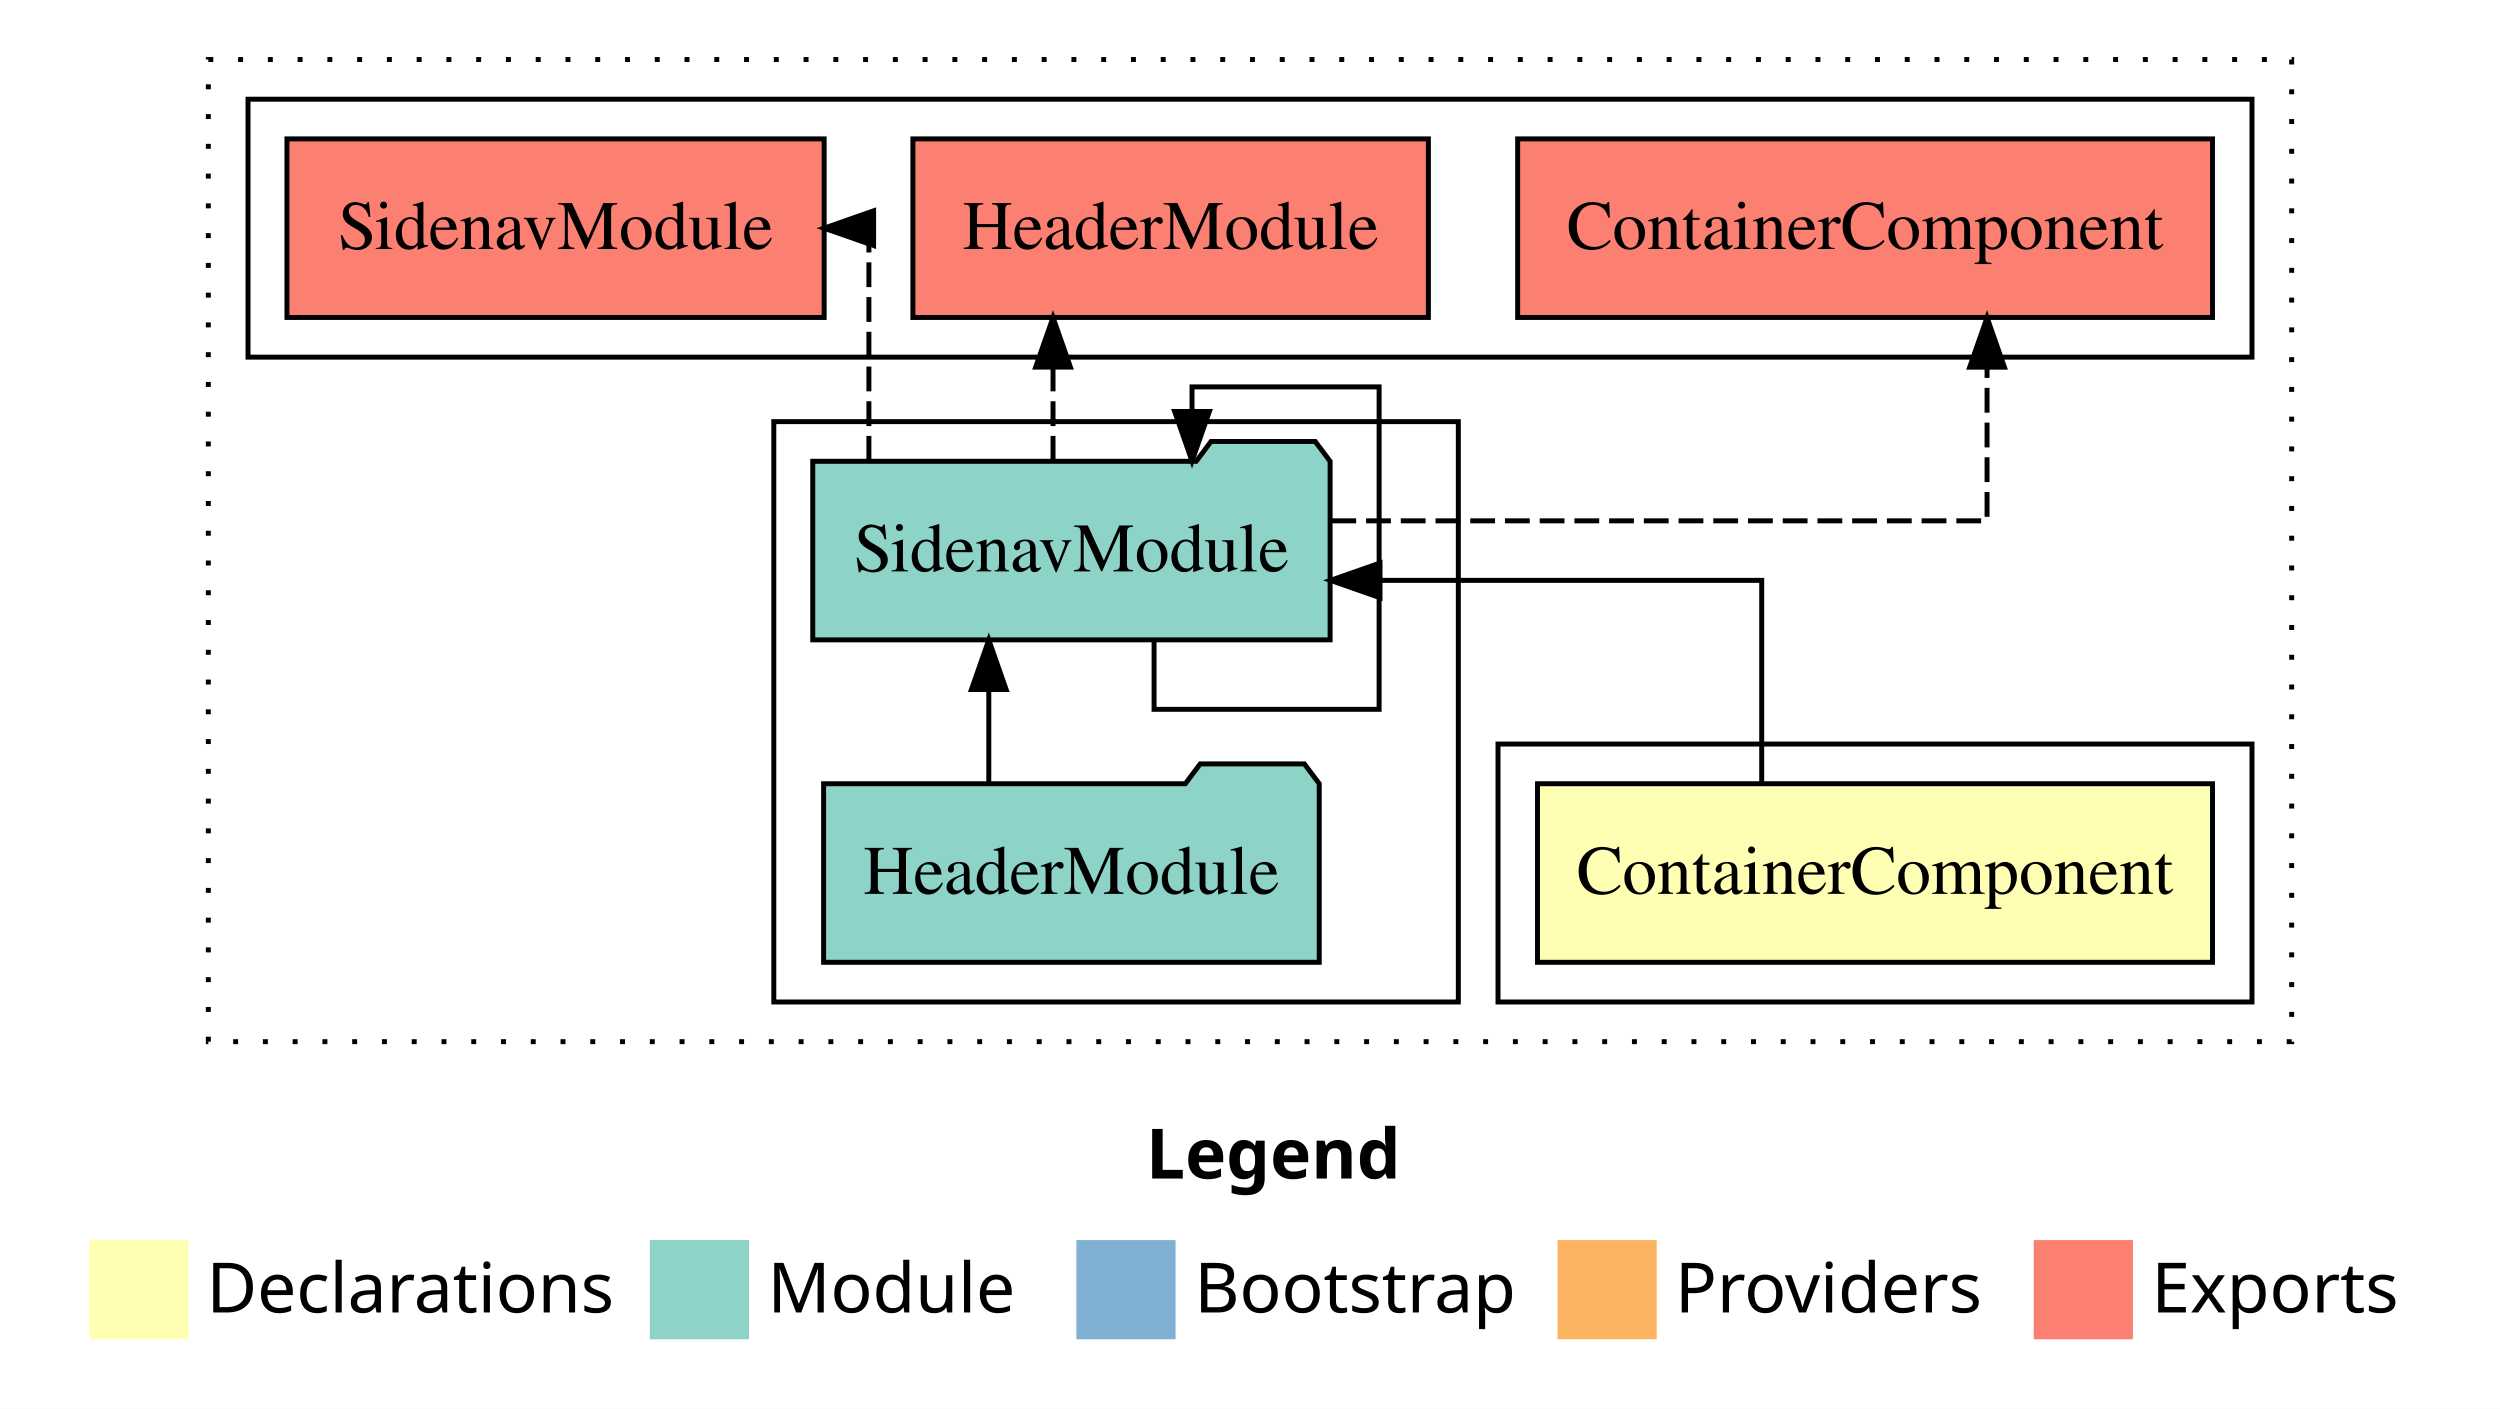
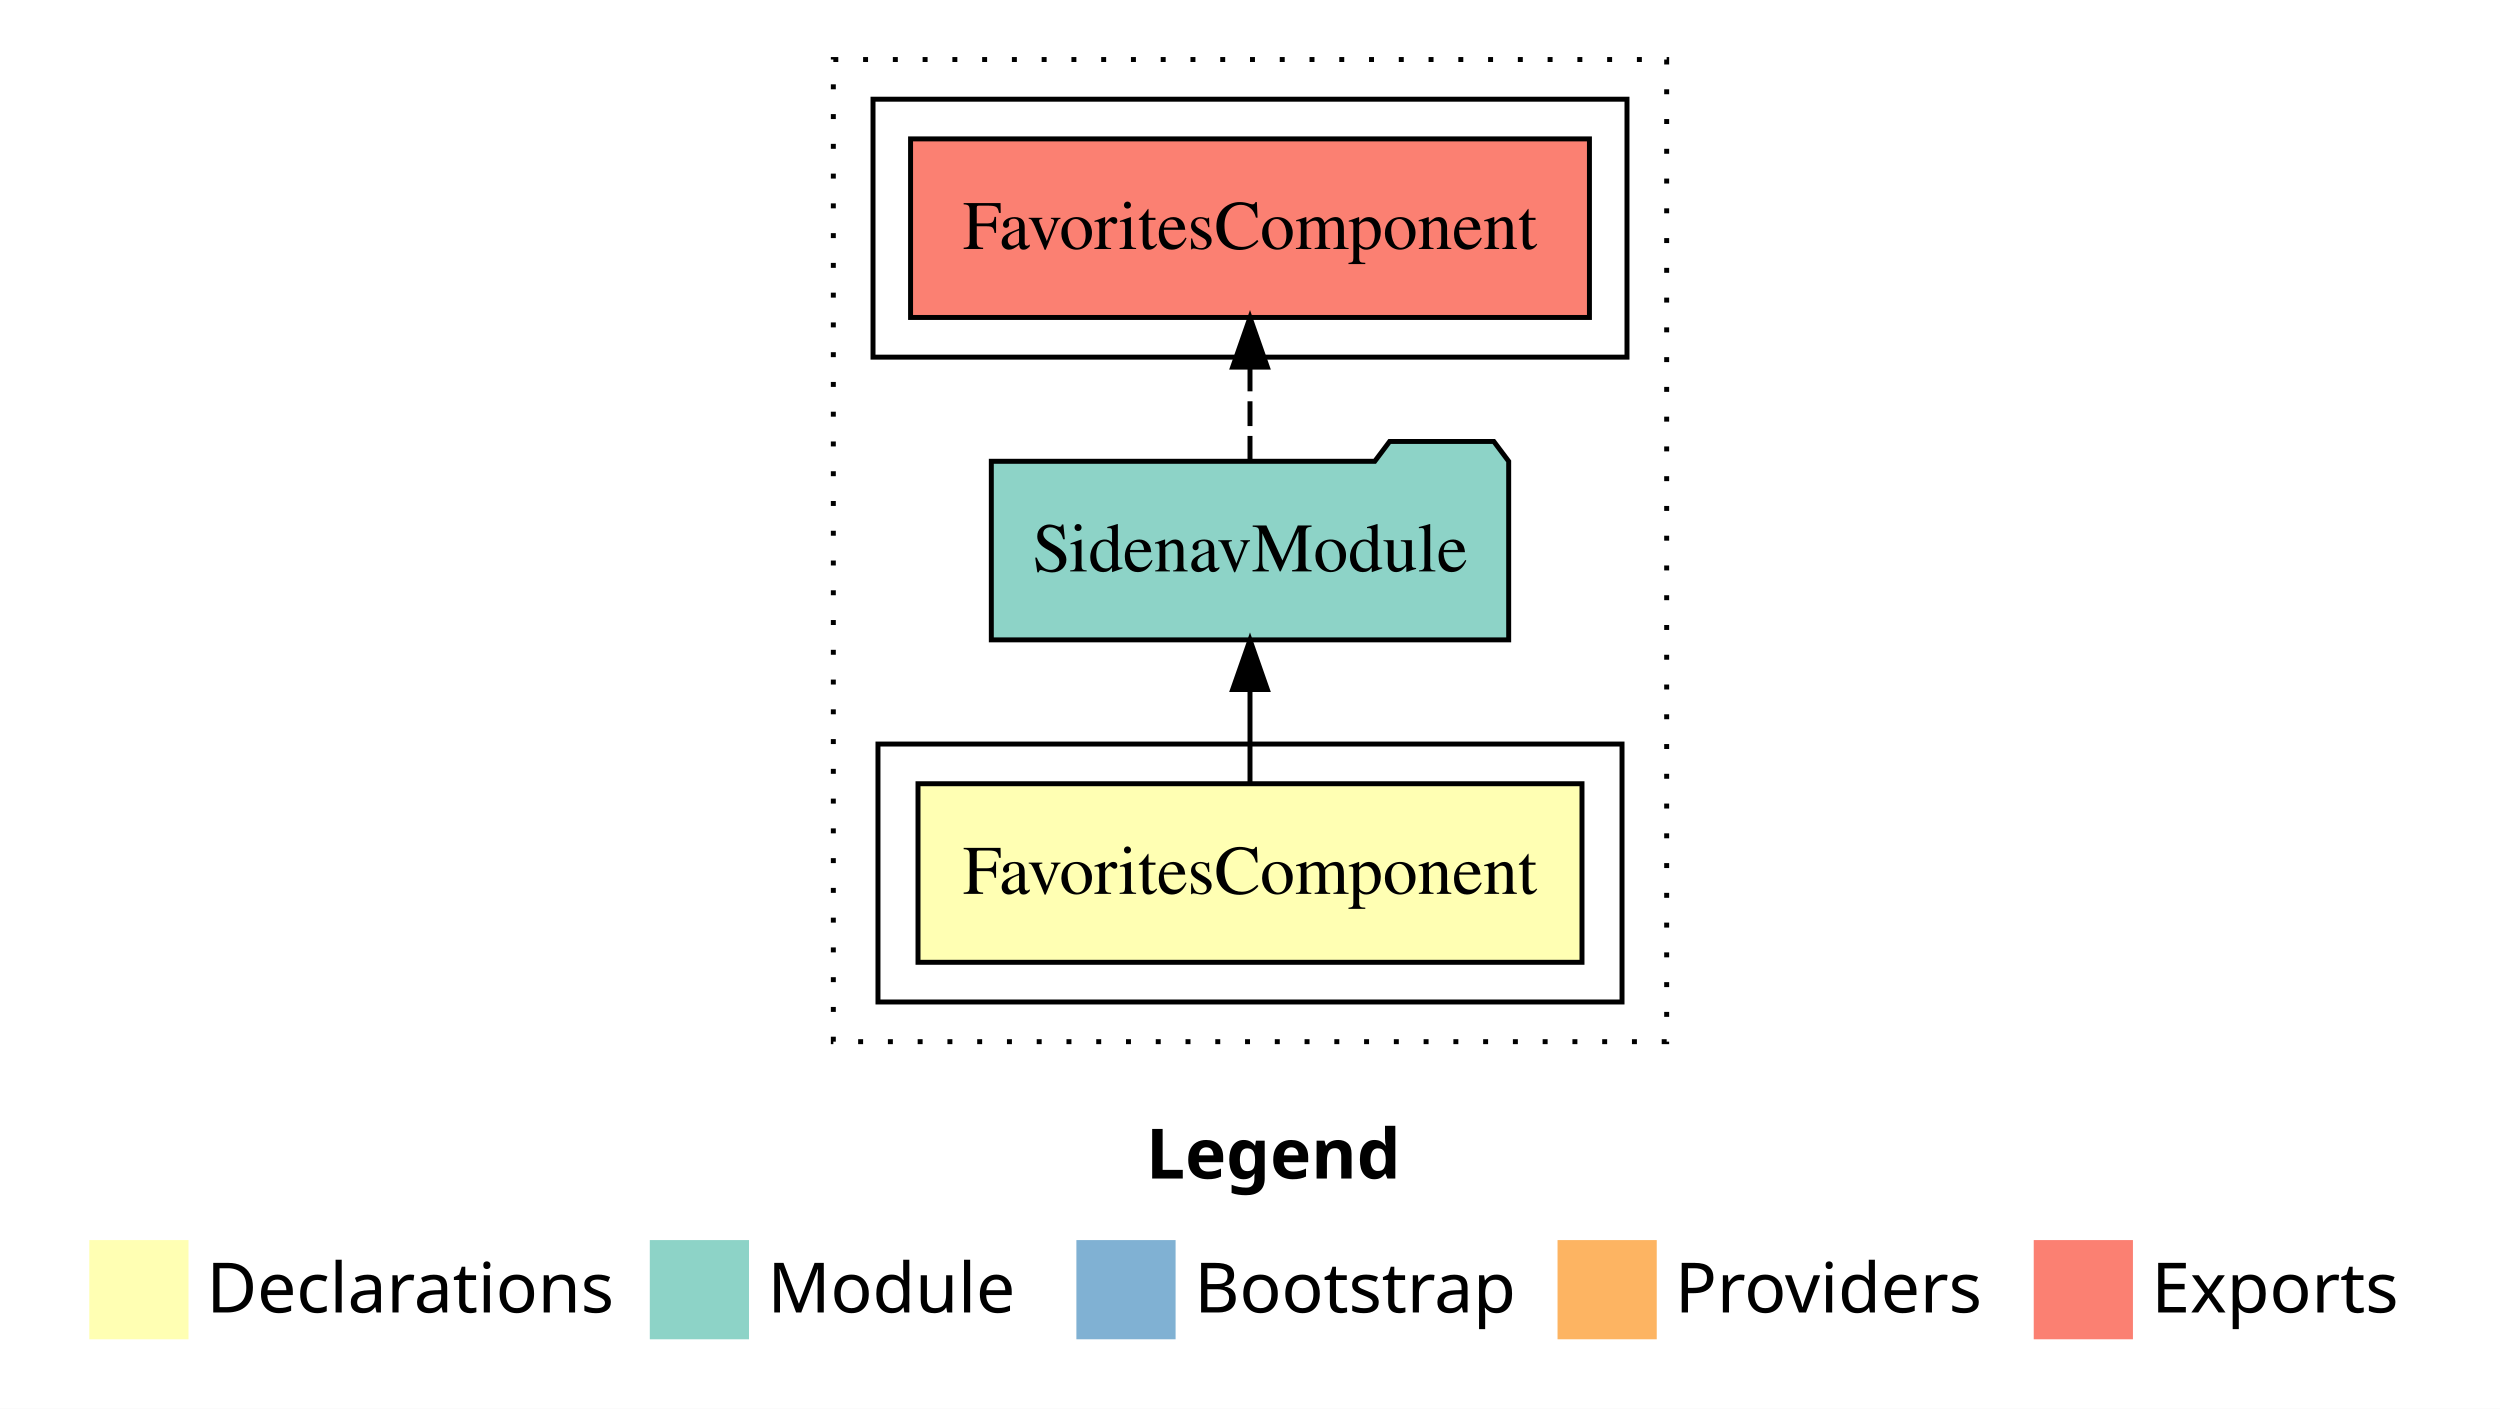
<svg xmlns="http://www.w3.org/2000/svg" width="504pt" height="284pt" viewBox="0.00 0.00 504.00 284.00">
  <g id="graph0" class="graph" transform="scale(1 1) rotate(0) translate(4 280)">
    <polygon fill="white" stroke="transparent" points="-4,4 -4,-280 500,-280 500,4 -4,4" />
    <text text-anchor="start" x="227.01" y="-42.4" font-family="sans-serif" font-weight="bold" font-size="14.00">Legend</text>
    <polygon fill="#ffffb3" stroke="transparent" points="14,-10 14,-30 34,-30 34,-10 14,-10" />
    <text text-anchor="start" x="37.63" y="-15.4" font-family="sans-serif" font-size="14.00">  Declarations</text>
    <polygon fill="#8dd3c7" stroke="transparent" points="127,-10 127,-30 147,-30 147,-10 127,-10" />
    <text text-anchor="start" x="150.73" y="-15.4" font-family="sans-serif" font-size="14.00">  Module</text>
    <polygon fill="#80b1d3" stroke="transparent" points="213,-10 213,-30 233,-30 233,-10 213,-10" />
    <text text-anchor="start" x="236.78" y="-15.4" font-family="sans-serif" font-size="14.00">  Bootstrap</text>
    <polygon fill="#fdb462" stroke="transparent" points="310,-10 310,-30 330,-30 330,-10 310,-10" />
    <text text-anchor="start" x="333.67" y="-15.4" font-family="sans-serif" font-size="14.00">  Providers</text>
    <polygon fill="#fb8072" stroke="transparent" points="406,-10 406,-30 426,-30 426,-10 406,-10" />
    <text text-anchor="start" x="429.73" y="-15.4" font-family="sans-serif" font-size="14.00">  Exports</text>
    <g id="clust1" class="cluster">
-       <polygon fill="none" stroke="black" stroke-dasharray="1,5" points="38,-70 38,-268 458,-268 458,-70 38,-70" />
+       <polygon fill="none" stroke="black" stroke-dasharray="1,5" points="164,-70 164,-268 332,-268 332,-70 164,-70" />
+     </g>
+     <g id="clust2" class="cluster">
+       <polygon fill="none" stroke="black" points="173,-78 173,-130 323,-130 323,-78 173,-78" />
    </g>
    <g id="clust5" class="cluster">
-       <polygon fill="none" stroke="black" points="46,-208 46,-260 450,-260 450,-208 46,-208" />
-     </g>
-     <g id="clust2" class="cluster">
-       <polygon fill="none" stroke="black" points="298,-78 298,-130 450,-130 450,-78 298,-78" />
-     </g>
-     <g id="clust4" class="cluster">
-       <polygon fill="none" stroke="black" points="152,-78 152,-195 290,-195 290,-78 152,-78" />
+       <polygon fill="none" stroke="black" points="172,-208 172,-260 324,-260 324,-208 172,-208" />
    </g>
    <g id="node1" class="node">
-       <polygon fill="#ffffb3" stroke="black" points="442.04,-122 305.96,-122 305.96,-86 442.04,-86 442.04,-122" />
-       <text text-anchor="middle" x="374" y="-99.8" font-family="Times,serif" font-size="14.00">ContainerComponent</text>
+       <polygon fill="#ffffb3" stroke="black" points="314.93,-122 181.07,-122 181.07,-86 314.93,-86 314.93,-122" />
+       <text text-anchor="middle" x="248" y="-99.8" font-family="Times,serif" font-size="14.00">FavoritesComponent</text>
    </g>
    <g id="node2" class="node">
-       <polygon fill="#8dd3c7" stroke="black" points="264.15,-187 261.15,-191 240.15,-191 237.15,-187 159.85,-187 159.85,-151 264.15,-151 264.15,-187" />
-       <text text-anchor="middle" x="212" y="-164.8" font-family="Times,serif" font-size="14.00">SidenavModule</text>
+       <polygon fill="#8dd3c7" stroke="black" points="300.15,-187 297.15,-191 276.15,-191 273.15,-187 195.85,-187 195.85,-151 300.15,-151 300.15,-187" />
+       <text text-anchor="middle" x="248" y="-164.8" font-family="Times,serif" font-size="14.00">SidenavModule</text>
    </g>
    <g id="edge1" class="edge">
-       <path fill="none" stroke="black" d="M351.16,-122.02C351.16,-139.37 351.16,-163 351.16,-163 351.16,-163 274.21,-163 274.21,-163" />
-       <polygon fill="black" stroke="black" points="274.21,-159.5 264.21,-163 274.21,-166.5 274.21,-159.5" />
-     </g>
-     <g id="edge3" class="edge">
-       <path fill="none" stroke="black" d="M228.66,-150.76C228.66,-143.57 228.66,-137 228.66,-137 228.66,-137 274.03,-137 274.03,-137 274.03,-137 274.03,-202 274.03,-202 274.03,-202 236.31,-202 236.31,-202 236.31,-202 236.31,-197.04 236.31,-197.04" />
-       <polygon fill="black" stroke="black" points="239.81,-197.04 236.31,-187.04 232.81,-197.04 239.81,-197.04" />
-     </g>
-     <g id="node4" class="node">
-       <polygon fill="#fb8072" stroke="black" points="442.04,-252 301.96,-252 301.96,-216 442.04,-216 442.04,-252" />
-       <text text-anchor="middle" x="372" y="-229.8" font-family="Times,serif" font-size="14.00">ContainerComponent </text>
-     </g>
-     <g id="edge4" class="edge">
-       <path fill="none" stroke="black" stroke-dasharray="5,2" d="M264.4,-175C318.98,-175 396.59,-175 396.59,-175 396.59,-175 396.59,-205.98 396.59,-205.98" />
-       <polygon fill="black" stroke="black" points="393.09,-205.98 396.59,-215.98 400.09,-205.98 393.09,-205.98" />
-     </g>
-     <g id="node5" class="node">
-       <polygon fill="#fb8072" stroke="black" points="283.96,-252 180.04,-252 180.04,-216 283.96,-216 283.96,-252" />
-       <text text-anchor="middle" x="232" y="-229.8" font-family="Times,serif" font-size="14.00">HeaderModule </text>
-     </g>
-     <g id="edge5" class="edge">
-       <path fill="none" stroke="black" stroke-dasharray="5,2" d="M208.29,-187.11C208.29,-187.11 208.29,-205.99 208.29,-205.99" />
-       <polygon fill="black" stroke="black" points="204.79,-205.99 208.29,-215.99 211.79,-205.99 204.79,-205.99" />
-     </g>
-     <g id="node6" class="node">
-       <polygon fill="#fb8072" stroke="black" points="162.15,-252 53.85,-252 53.85,-216 162.15,-216 162.15,-252" />
-       <text text-anchor="middle" x="108" y="-229.8" font-family="Times,serif" font-size="14.00">SidenavModule </text>
-     </g>
-     <g id="edge6" class="edge">
-       <path fill="none" stroke="black" stroke-dasharray="5,2" d="M171.17,-187.11C171.17,-206.34 171.17,-234 171.17,-234 171.17,-234 170.27,-234 170.27,-234" />
-       <polygon fill="black" stroke="black" points="172.12,-230.5 162.12,-234 172.12,-237.5 172.12,-230.5" />
+       <path fill="none" stroke="black" d="M248,-122.11C248,-122.11 248,-140.99 248,-140.99" />
+       <polygon fill="black" stroke="black" points="244.5,-140.99 248,-150.99 251.5,-140.99 244.5,-140.99" />
    </g>
    <g id="node3" class="node">
-       <polygon fill="#8dd3c7" stroke="black" points="261.96,-122 258.96,-126 237.96,-126 234.96,-122 162.04,-122 162.04,-86 261.96,-86 261.96,-122" />
-       <text text-anchor="middle" x="212" y="-99.8" font-family="Times,serif" font-size="14.00">HeaderModule</text>
+       <polygon fill="#fb8072" stroke="black" points="316.43,-252 179.57,-252 179.57,-216 316.43,-216 316.43,-252" />
+       <text text-anchor="middle" x="248" y="-229.8" font-family="Times,serif" font-size="14.00">FavoritesComponent </text>
    </g>
    <g id="edge2" class="edge">
-       <path fill="none" stroke="black" d="M195.34,-122.11C195.34,-122.11 195.34,-140.99 195.34,-140.99" />
-       <polygon fill="black" stroke="black" points="191.84,-140.99 195.34,-150.99 198.84,-140.99 191.84,-140.99" />
+       <path fill="none" stroke="black" stroke-dasharray="5,2" d="M248,-187.11C248,-187.11 248,-205.99 248,-205.99" />
+       <polygon fill="black" stroke="black" points="244.5,-205.99 248,-215.99 251.5,-205.99 244.5,-205.99" />
    </g>
  </g>
</svg>
